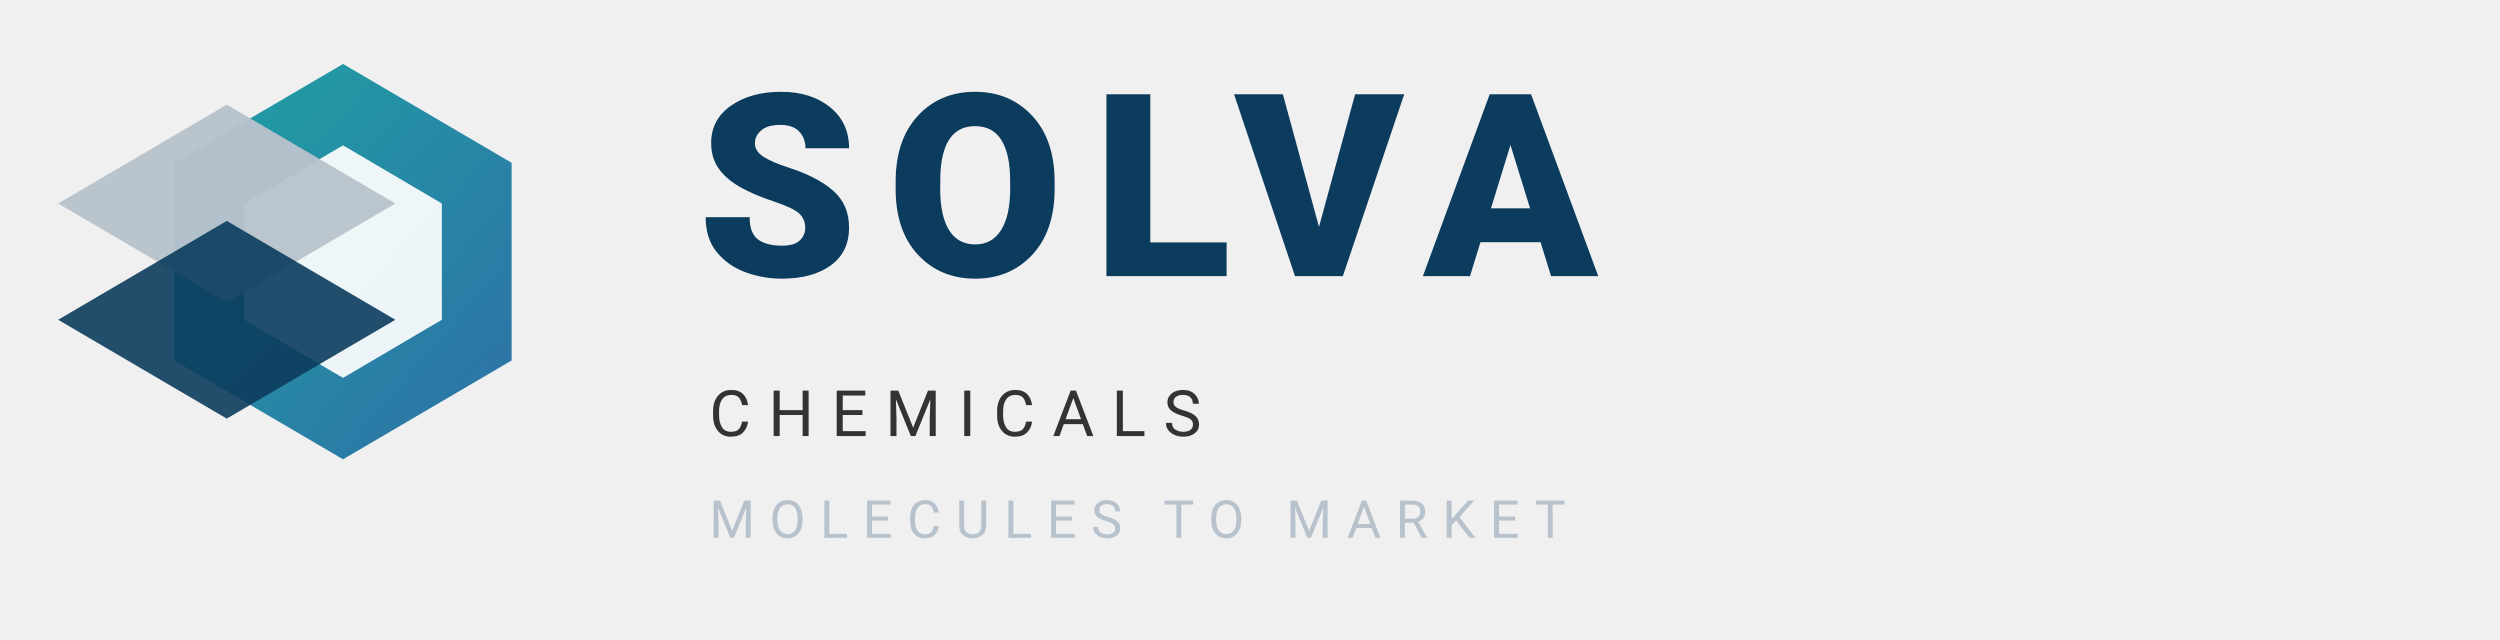
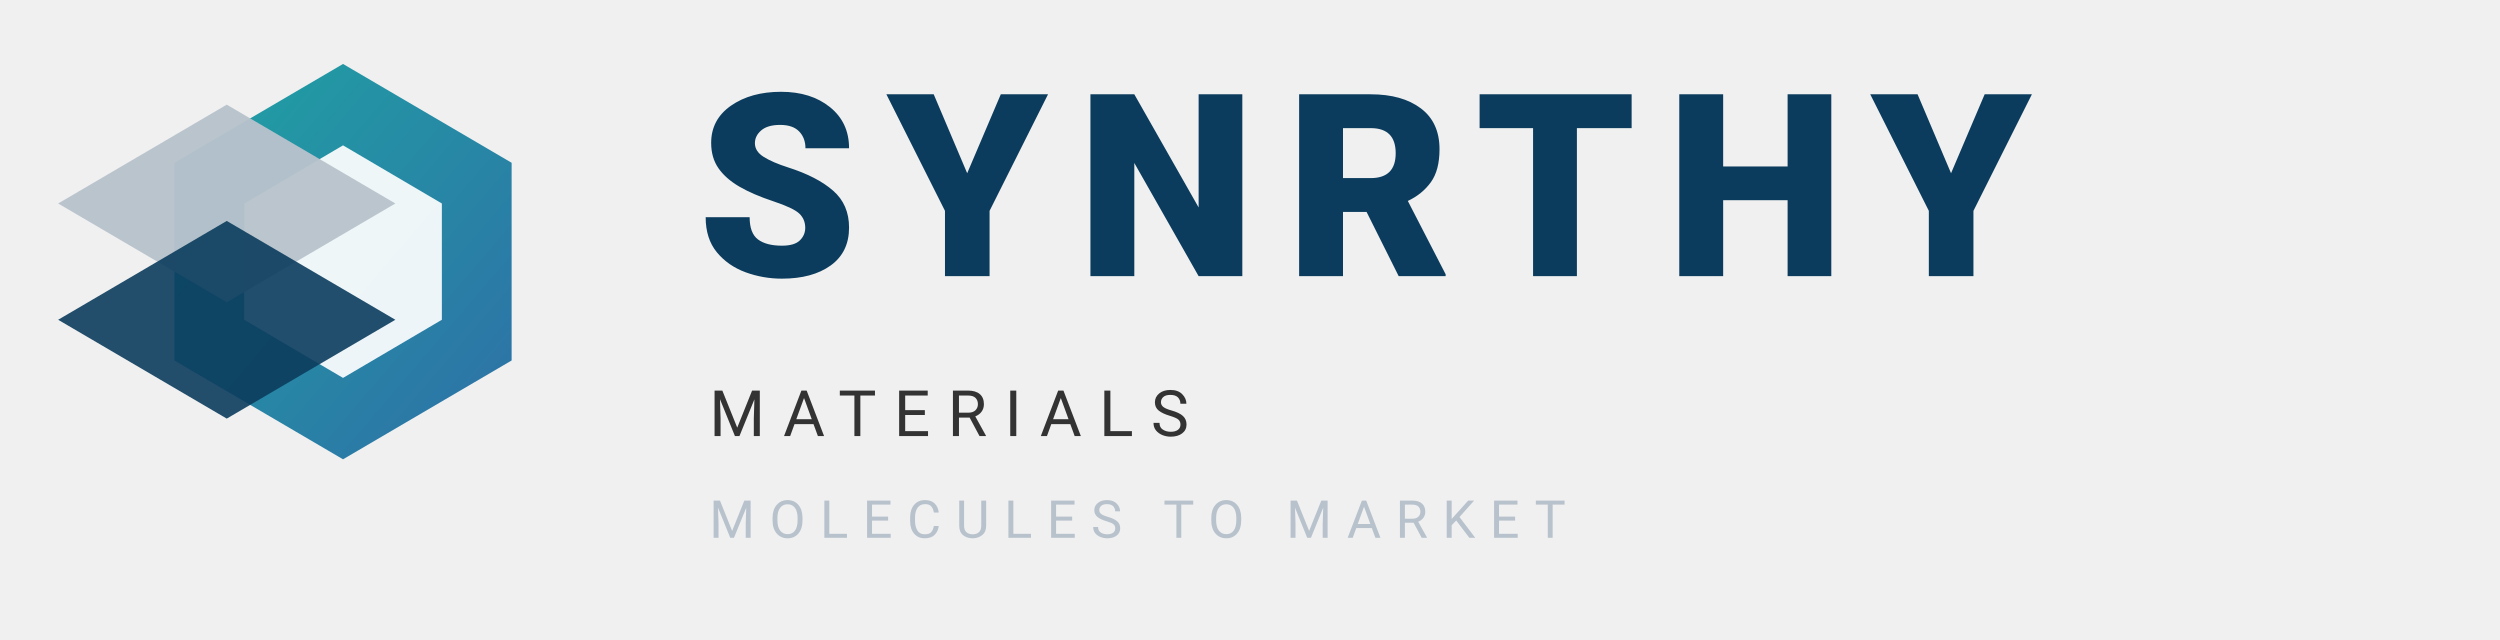
- <svg xmlns="http://www.w3.org/2000/svg" viewBox="0 0 860 220" role="img" aria-label="Solva Chemicals">
+ <svg xmlns="http://www.w3.org/2000/svg" viewBox="0 0 860 220" role="img" aria-label="Synrthy Materials">
  <defs>
    <linearGradient id="mark" x1="0" y1="0" x2="1" y2="1">
      <stop offset="0" stop-color="#1FA3A3" />
      <stop offset="1" stop-color="#2E6FA7" />
    </linearGradient>
  </defs>
  <g transform="translate(20 22)">
    <path d="M98 0 156 34v68l-58 34-58-34V34z" fill="url(#mark)" />
    <path d="M98 28 132 48v40l-34 20-34-20V48z" fill="#FFFFFF" opacity="0.92" />
    <path d="M0 48 58 14l58 34-58 34z" fill="#B8C2CC" opacity="0.95" />
    <path d="M0 88 58 54l58 34-58 34z" fill="#0B3C5D" opacity="0.9" />
  </g>
  <g font-family="system-ui, -apple-system, Segoe UI, Roboto, Helvetica, Arial, sans-serif" fill="#0B3C5D">
-     <text x="240" y="95" font-size="88" font-weight="800" letter-spacing="10">SOLVA</text>
-     <text x="244" y="150" font-size="22" fill="#333333" letter-spacing="6">CHEMICALS</text>
+     <text x="240" y="95" font-size="88" font-weight="800" letter-spacing="10">SYNRTHY</text>
+     <text x="244" y="150" font-size="22" fill="#333333" letter-spacing="6">MATERIALS</text>
    <text x="244" y="185" font-size="18" fill="#B8C2CC" letter-spacing="5">MOLECULES TO MARKET</text>
  </g>
</svg>
